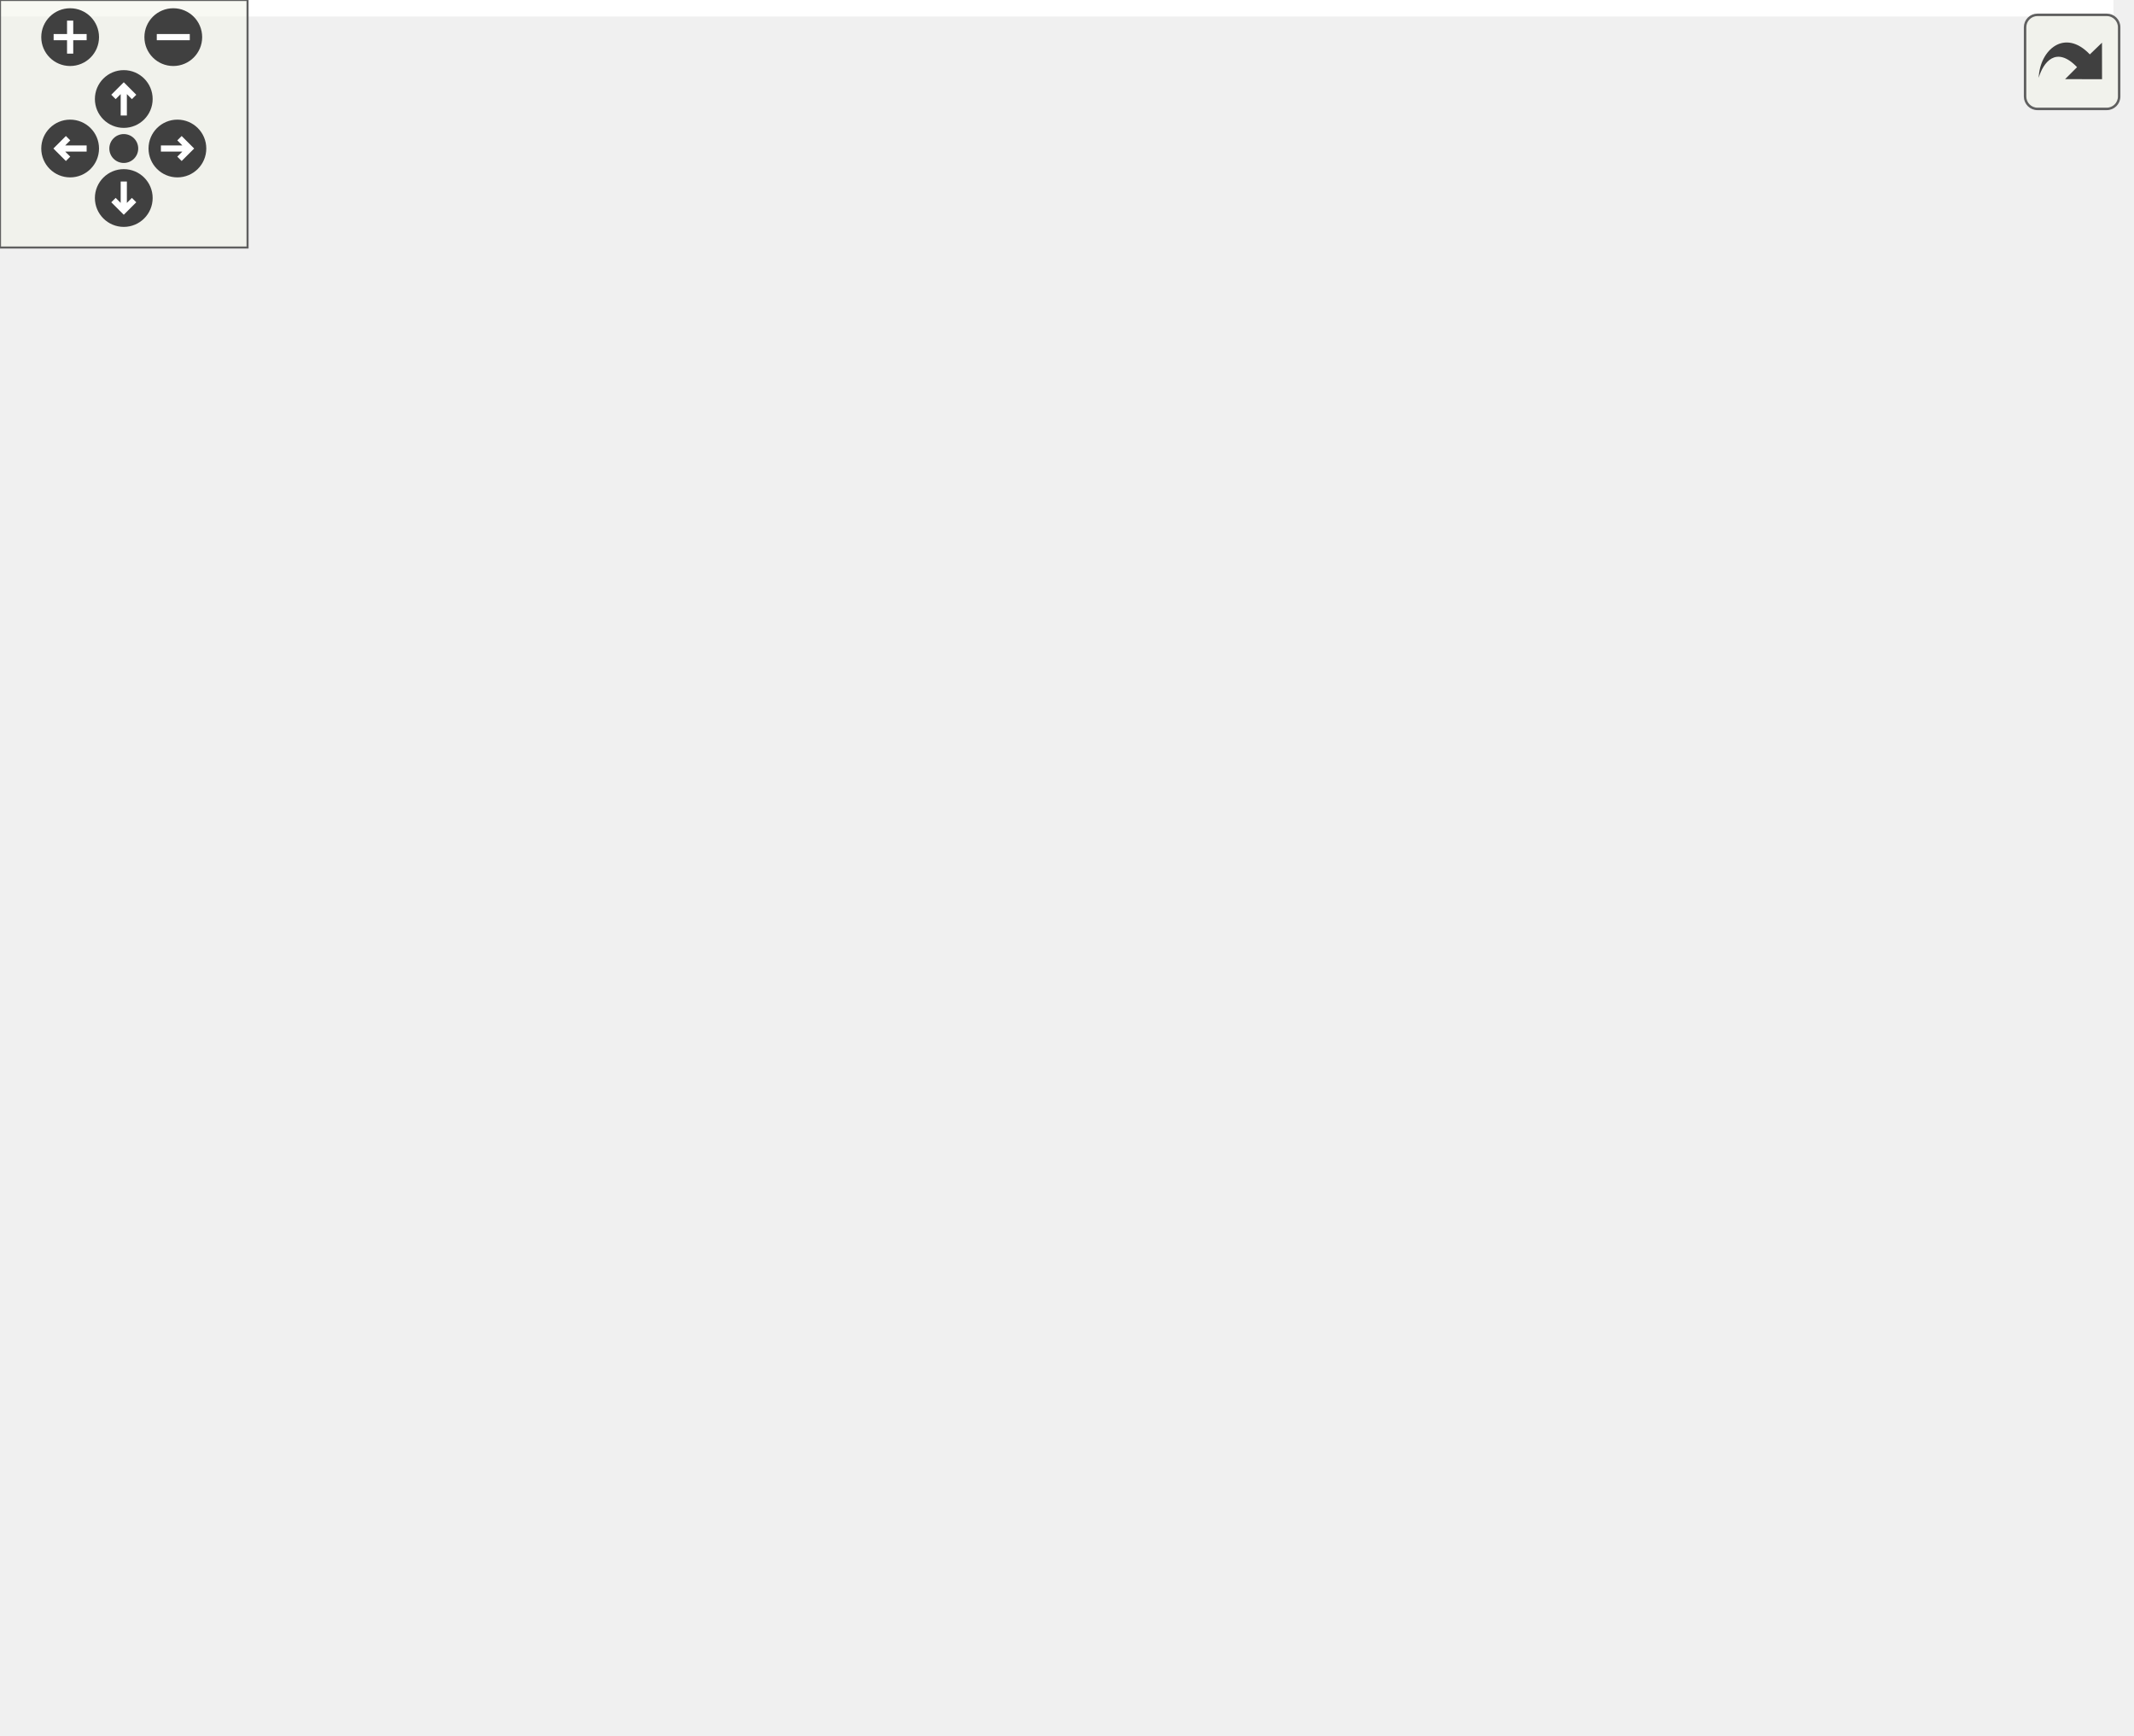
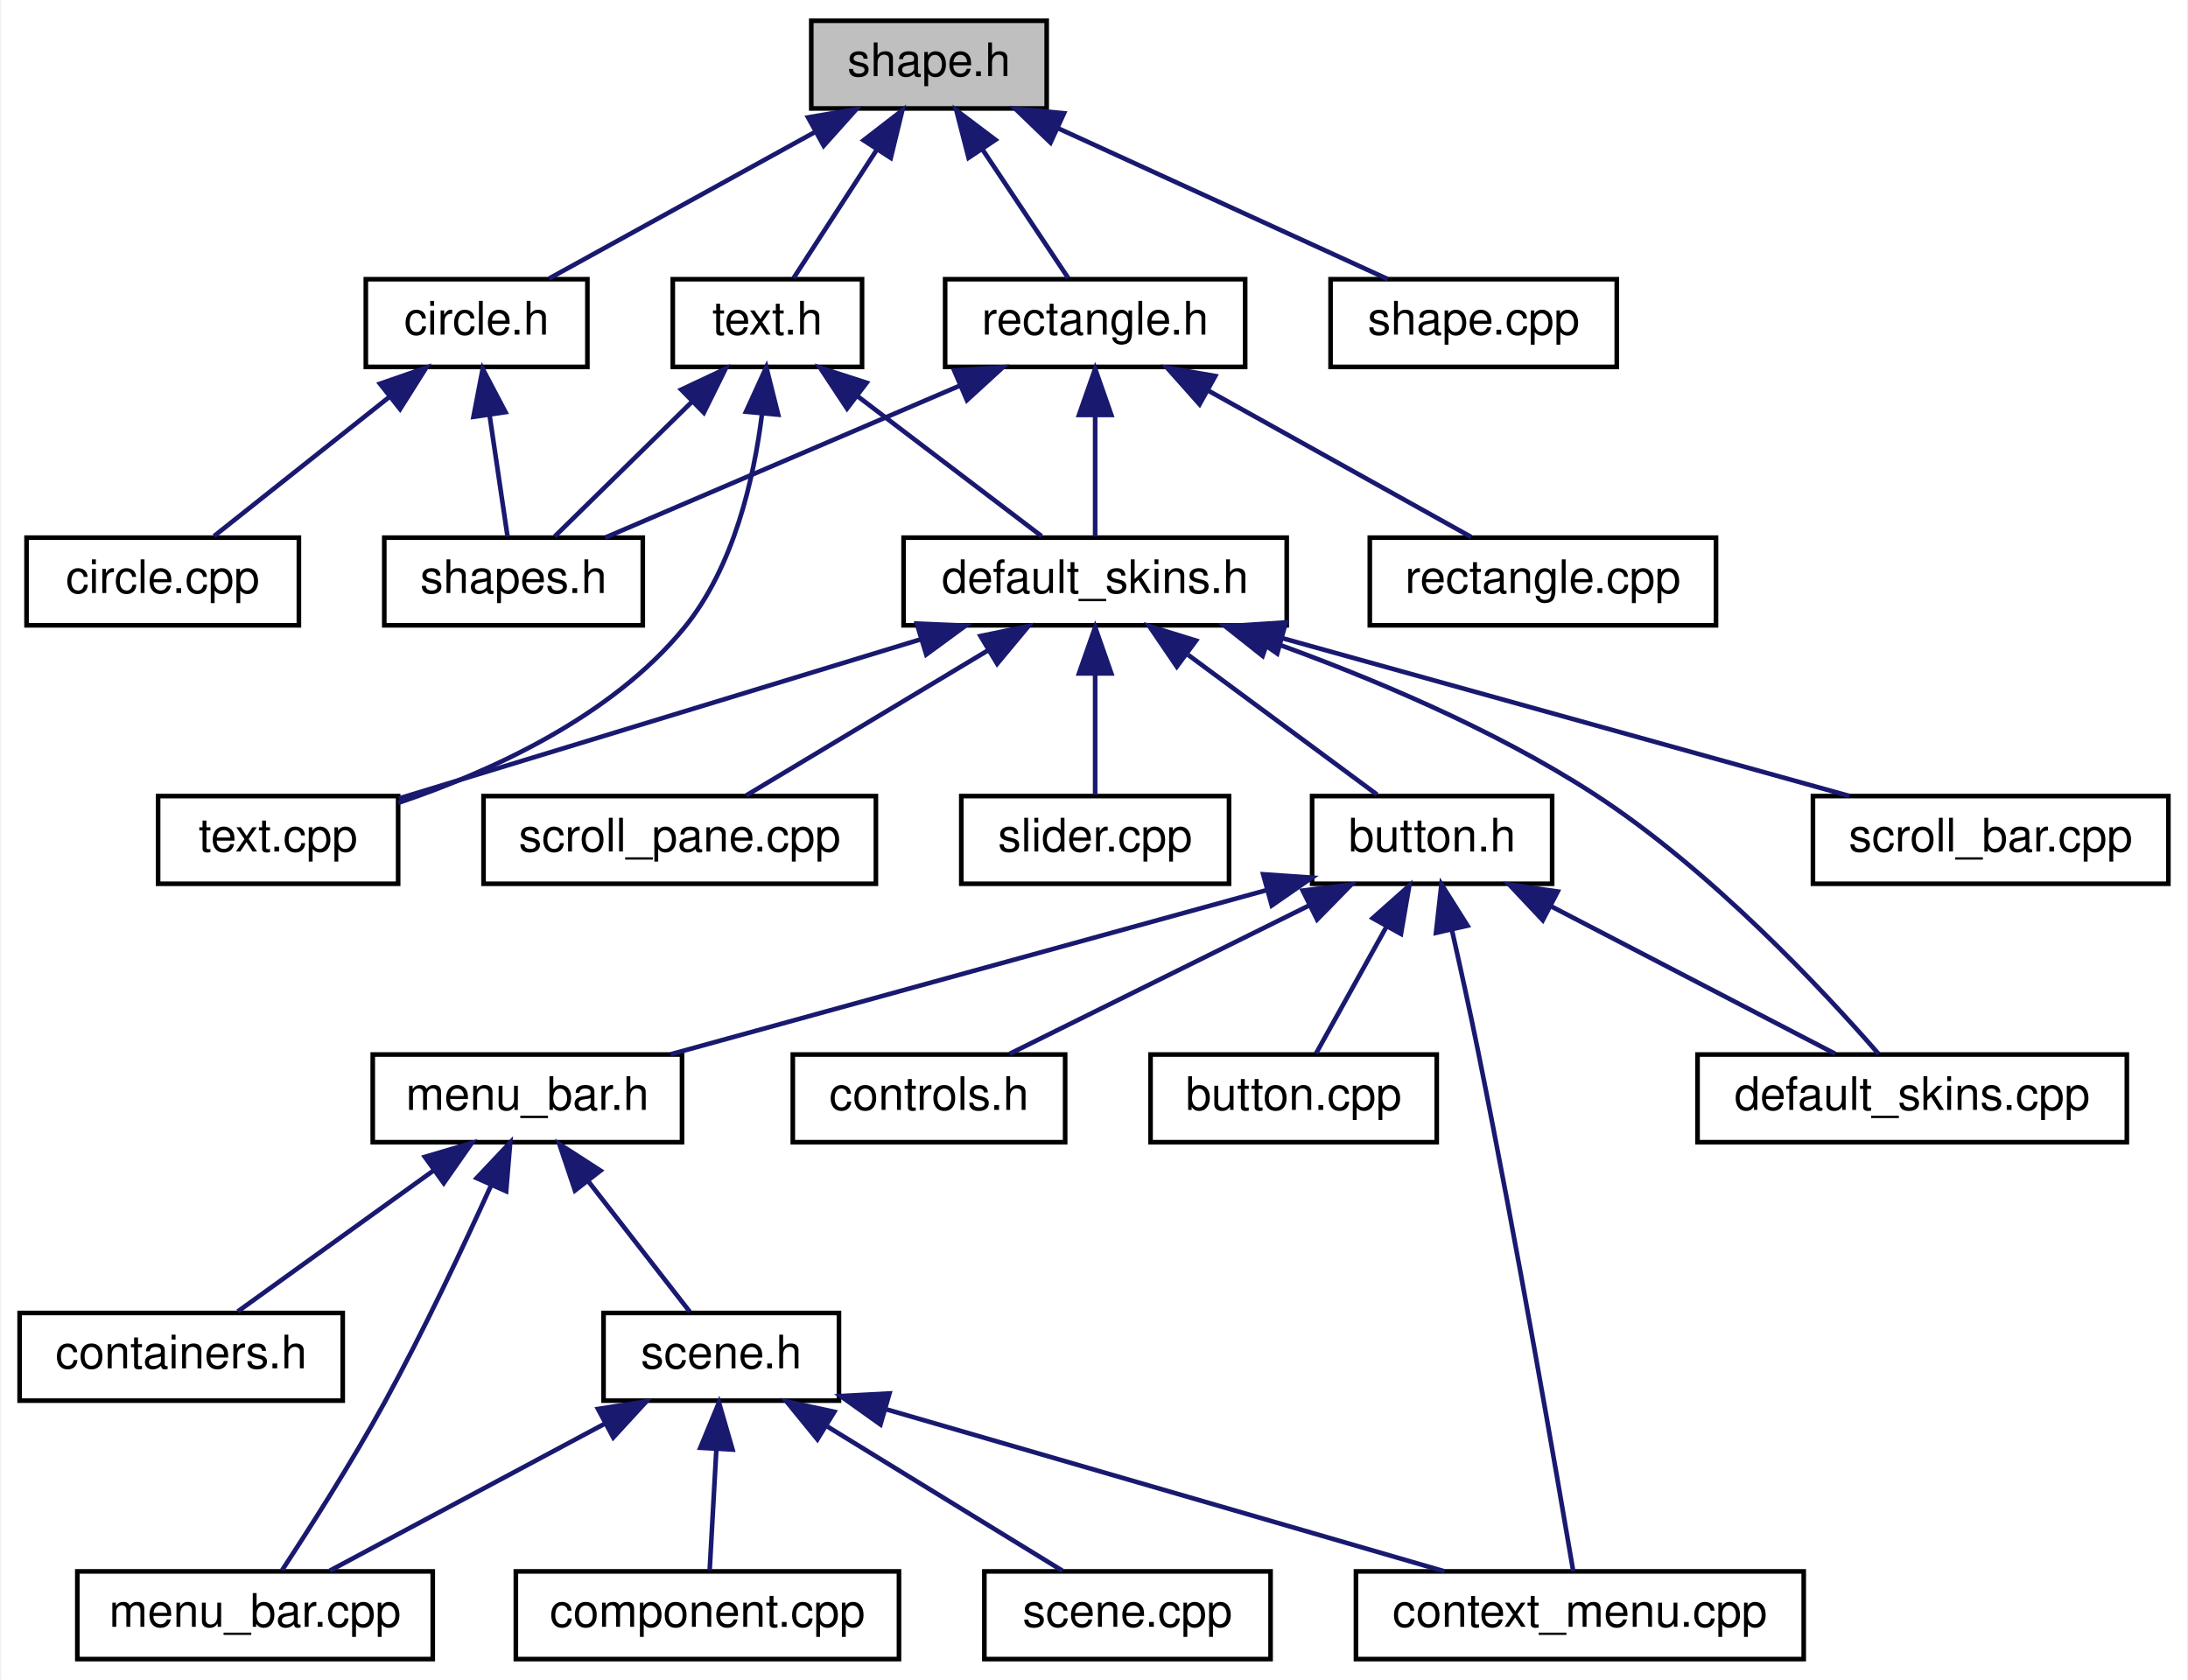
- <svg xmlns="http://www.w3.org/2000/svg" xmlns:xlink="http://www.w3.org/1999/xlink" id="main" version="1.1" xml:space="preserve">
-   <style type="text/css">
- .edge:hover path { stroke: red; }
- .edge:hover polygon { stroke: red; fill: red; }
- </style>
-   <defs>
-     <circle id="rim" cx="0" cy="0" r="7" />
-     <circle id="rim2" cx="0" cy="0" r="3.5" />
-     <g id="zoomPlus">
-       <use xlink:href="#rim" fill="#404040">
-         <set attributeName="fill" to="#808080" begin="zoomplus.mouseover" end="zoomplus.mouseout" />
-       </use>
-       <path d="M-4,0h8M0,-4v8" fill="none" stroke="white" stroke-width="1.5" pointer-events="none" />
-     </g>
-     <g id="zoomMin">
-       <use xlink:href="#rim" fill="#404040">
-         <set attributeName="fill" to="#808080" begin="zoomminus.mouseover" end="zoomminus.mouseout" />
-       </use>
-       <path d="M-4,0h8" fill="none" stroke="white" stroke-width="1.5" pointer-events="none" />
-     </g>
-     <g id="dirArrow">
-       <path fill="none" stroke="white" stroke-width="1.5" d="M0,-3.0v7 M-2.5,-0.5L0,-3.0L2.5,-0.5" />
-     </g>
-     <g id="resetDef">
-       <use xlink:href="#rim2" fill="#404040">
-         <set attributeName="fill" to="#808080" begin="reset.mouseover" end="reset.mouseout" />
-       </use>
-     </g>
-   </defs>
-   <svg id="graph" class="graph">
-     <g id="viewport">
-       <polygon fill="white" stroke="transparent" points="-4,4 -4,-360 512.23,-360 512.23,4 -4,4" />
-       <g id="node1" class="node">
-         <g id="a_node1">
-           <a xlink:title=" ">
-             <polygon fill="#bfbfbf" stroke="black" points="160.23,-336.5 160.23,-355.5 211.23,-355.5 211.23,-336.5 160.23,-336.5" />
-             <text text-anchor="middle" x="185.73" y="-343.5" font-family="Helvetica,sans-Serif" font-size="10.00">shape.h</text>
-           </a>
-         </g>
-       </g>
-       <g id="node2" class="node">
-         <g id="a_node2">
-           <a xlink:href="circle_8h.html" target="_top" xlink:title=" ">
-             <polygon fill="white" stroke="black" points="40.73,-280.5 40.73,-299.5 88.73,-299.5 88.73,-280.5 40.73,-280.5" />
-             <text text-anchor="middle" x="64.73" y="-287.5" font-family="Helvetica,sans-Serif" font-size="10.00">circle.h</text>
-           </a>
-         </g>
-       </g>
-       <g id="edge1" class="edge">
-         <path fill="none" stroke="midnightblue" d="M157.43,-332.37C134.77,-322.26 103.61,-308.35 83.82,-299.52" />
-         <polygon fill="midnightblue" stroke="midnightblue" points="156,-335.56 166.56,-336.44 158.86,-329.17 156,-335.56" />
-       </g>
-       <g id="node4" class="node">
-         <g id="a_node4">
-           <a xlink:href="rectangle_8h.html" target="_top" xlink:title=" ">
-             <polygon fill="white" stroke="black" points="112.23,-280.5 112.23,-299.5 177.23,-299.5 177.23,-280.5 112.23,-280.5" />
-             <text text-anchor="middle" x="144.73" y="-287.5" font-family="Helvetica,sans-Serif" font-size="10.00">rectangle.h</text>
-           </a>
-         </g>
-       </g>
-       <g id="edge3" class="edge">
-         <path fill="none" stroke="midnightblue" d="M172.72,-327.86C165.62,-318.5 157.13,-307.33 151.38,-299.75" />
-         <polygon fill="midnightblue" stroke="midnightblue" points="170.13,-330.24 178.96,-336.08 175.7,-326 170.13,-330.24" />
-       </g>
-       <g id="node20" class="node">
-         <g id="a_node20">
-           <a xlink:href="shape_8cpp.html" target="_top" xlink:title=" ">
-             <polygon fill="white" stroke="black" points="195.73,-280.5 195.73,-299.5 257.73,-299.5 257.73,-280.5 195.73,-280.5" />
-             <text text-anchor="middle" x="226.73" y="-287.5" font-family="Helvetica,sans-Serif" font-size="10.00">shape.cpp</text>
-           </a>
-         </g>
-       </g>
-       <g id="edge22" class="edge">
-         <path fill="none" stroke="midnightblue" d="M198.75,-327.86C205.85,-318.5 214.34,-307.33 220.09,-299.75" />
-         <polygon fill="midnightblue" stroke="midnightblue" points="195.76,-326 192.5,-336.08 201.34,-330.24 195.76,-326" />
-       </g>
-       <g id="node21" class="node">
-         <g id="a_node21">
-           <a xlink:href="text_8h.html" target="_top" xlink:title=" ">
-             <polygon fill="white" stroke="black" points="276.23,-280.5 276.23,-299.5 317.23,-299.5 317.23,-280.5 276.23,-280.5" />
-             <text text-anchor="middle" x="296.73" y="-287.5" font-family="Helvetica,sans-Serif" font-size="10.00">text.h</text>
-           </a>
-         </g>
-       </g>
-       <g id="edge23" class="edge">
-         <path fill="none" stroke="midnightblue" d="M212.74,-331.86C233.32,-321.85 261.08,-308.35 278.94,-299.65" />
-         <polygon fill="midnightblue" stroke="midnightblue" points="211.03,-328.8 203.57,-336.32 214.09,-335.1 211.03,-328.8" />
-       </g>
-       <g id="node3" class="node">
-         <g id="a_node3">
-           <a xlink:href="circle_8cpp.html" target="_top" xlink:title=" ">
-             <polygon fill="white" stroke="black" points="30.23,-224.5 30.23,-243.5 89.23,-243.5 89.23,-224.5 30.23,-224.5" />
-             <text text-anchor="middle" x="59.73" y="-231.5" font-family="Helvetica,sans-Serif" font-size="10.00">circle.cpp</text>
-           </a>
-         </g>
-       </g>
-       <g id="edge2" class="edge">
-         <path fill="none" stroke="midnightblue" d="M62.98,-270.1C62.15,-261.14 61.2,-250.86 60.54,-243.75" />
-         <polygon fill="midnightblue" stroke="midnightblue" points="59.5,-270.45 63.91,-280.08 66.47,-269.8 59.5,-270.45" />
-       </g>
-       <g id="node5" class="node">
-         <g id="a_node5">
-           <a xlink:href="default__skins_8h.html" target="_top" xlink:title=" ">
-             <polygon fill="white" stroke="black" points="200.23,-224.5 200.23,-243.5 283.23,-243.5 283.23,-224.5 200.23,-224.5" />
-             <text text-anchor="middle" x="241.73" y="-231.5" font-family="Helvetica,sans-Serif" font-size="10.00">default_skins.h</text>
-           </a>
-         </g>
-       </g>
-       <g id="edge4" class="edge">
-         <path fill="none" stroke="midnightblue" d="M169.07,-275.45C186.98,-265.48 210.79,-252.23 226.19,-243.65" />
-         <polygon fill="midnightblue" stroke="midnightblue" points="167.35,-272.4 160.32,-280.32 170.76,-278.52 167.35,-272.4" />
-       </g>
-       <g id="node19" class="node">
-         <g id="a_node19">
-           <a xlink:href="rectangle_8cpp.html" target="_top" xlink:title=" ">
-             <polygon fill="white" stroke="black" points="107.23,-224.5 107.23,-243.5 182.23,-243.5 182.23,-224.5 107.23,-224.5" />
-             <text text-anchor="middle" x="144.73" y="-231.5" font-family="Helvetica,sans-Serif" font-size="10.00">rectangle.cpp</text>
-           </a>
-         </g>
-       </g>
-       <g id="edge21" class="edge">
-         <path fill="none" stroke="midnightblue" d="M144.73,-269.8C144.73,-260.91 144.73,-250.78 144.73,-243.75" />
-         <polygon fill="midnightblue" stroke="midnightblue" points="141.23,-270.08 144.73,-280.08 148.23,-270.08 141.23,-270.08" />
-       </g>
-       <g id="node6" class="node">
-         <g id="a_node6">
-           <a xlink:href="button_8h.html" target="_top" xlink:title=" ">
-             <polygon fill="white" stroke="black" points="288.73,-168.5 288.73,-187.5 340.73,-187.5 340.73,-168.5 288.73,-168.5" />
-             <text text-anchor="middle" x="314.73" y="-175.5" font-family="Helvetica,sans-Serif" font-size="10.00">button.h</text>
-           </a>
-         </g>
-       </g>
-       <g id="edge5" class="edge">
-         <path fill="none" stroke="midnightblue" d="M261.88,-218.1C275.01,-208.38 291.72,-196.03 302.79,-187.83" />
-         <polygon fill="midnightblue" stroke="midnightblue" points="259.42,-215.56 253.46,-224.32 263.58,-221.19 259.42,-215.56" />
-       </g>
-       <g id="node9" class="node">
-         <g id="a_node9">
-           <a xlink:href="default__skins_8cpp.html" target="_top" xlink:title=" ">
-             <polygon fill="white" stroke="black" points="1.23,-112.5 1.23,-131.5 94.23,-131.5 94.23,-112.5 1.23,-112.5" />
-             <text text-anchor="middle" x="47.73" y="-119.5" font-family="Helvetica,sans-Serif" font-size="10.00">default_skins.cpp</text>
-           </a>
-         </g>
-       </g>
-       <g id="edge16" class="edge">
-         <path fill="none" stroke="midnightblue" d="M190.1,-223.61C120.83,-210.96 6.22,-189.8 4.73,-188 -10.88,-169.14 17.08,-144.45 34.8,-131.61" />
-         <polygon fill="midnightblue" stroke="midnightblue" points="189.51,-227.06 199.97,-225.42 190.77,-220.18 189.51,-227.06" />
-       </g>
-       <g id="node15" class="node">
-         <g id="a_node15">
-           <a xlink:href="scroll__bar_8cpp.html" target="_top" xlink:title=" ">
-             <polygon fill="white" stroke="black" points="14.23,-168.5 14.23,-187.5 91.23,-187.5 91.23,-168.5 14.23,-168.5" />
-             <text text-anchor="middle" x="52.73" y="-175.5" font-family="Helvetica,sans-Serif" font-size="10.00">scroll_bar.cpp</text>
-           </a>
-         </g>
-       </g>
-       <g id="edge17" class="edge">
-         <path fill="none" stroke="midnightblue" d="M201.72,-221.57C166.07,-211.38 114.7,-196.7 82.54,-187.52" />
-         <polygon fill="midnightblue" stroke="midnightblue" points="201.21,-225.06 211.79,-224.44 203.13,-218.33 201.21,-225.06" />
-       </g>
-       <g id="node16" class="node">
-         <g id="a_node16">
-           <a xlink:href="scroll__pane_8cpp.html" target="_top" xlink:title=" ">
-             <polygon fill="white" stroke="black" points="109.23,-168.5 109.23,-187.5 194.23,-187.5 194.23,-168.5 109.23,-168.5" />
-             <text text-anchor="middle" x="151.73" y="-175.5" font-family="Helvetica,sans-Serif" font-size="10.00">scroll_pane.cpp</text>
-           </a>
-         </g>
-       </g>
-       <g id="edge18" class="edge">
-         <path fill="none" stroke="midnightblue" d="M218.7,-219.18C202.14,-209.24 180.32,-196.15 166.16,-187.65" />
-         <polygon fill="midnightblue" stroke="midnightblue" points="216.9,-222.18 227.27,-224.32 220.5,-216.18 216.9,-222.18" />
-       </g>
-       <g id="node17" class="node">
-         <g id="a_node17">
-           <a xlink:href="slider_8cpp.html" target="_top" xlink:title=" ">
-             <polygon fill="white" stroke="black" points="212.73,-168.5 212.73,-187.5 270.73,-187.5 270.73,-168.5 212.73,-168.5" />
-             <text text-anchor="middle" x="241.73" y="-175.5" font-family="Helvetica,sans-Serif" font-size="10.00">slider.cpp</text>
-           </a>
-         </g>
-       </g>
-       <g id="edge19" class="edge">
-         <path fill="none" stroke="midnightblue" d="M241.73,-213.8C241.73,-204.91 241.73,-194.78 241.73,-187.75" />
-         <polygon fill="midnightblue" stroke="midnightblue" points="238.23,-214.08 241.73,-224.08 245.23,-214.08 238.23,-214.08" />
-       </g>
-       <g id="node18" class="node">
-         <g id="a_node18">
-           <a xlink:href="text_8cpp.html" target="_top" xlink:title=" ">
-             <polygon fill="white" stroke="black" points="358.73,-168.5 358.73,-187.5 410.73,-187.5 410.73,-168.5 358.73,-168.5" />
-             <text text-anchor="middle" x="384.73" y="-175.5" font-family="Helvetica,sans-Serif" font-size="10.00">text.cpp</text>
-           </a>
-         </g>
-       </g>
-       <g id="edge20" class="edge">
-         <path fill="none" stroke="midnightblue" d="M273.76,-220.91C300.65,-210.75 338.38,-196.51 362.18,-187.52" />
-         <polygon fill="midnightblue" stroke="midnightblue" points="272.51,-217.64 264.39,-224.44 274.98,-224.19 272.51,-217.64" />
-       </g>
-       <g id="node7" class="node">
-         <g id="a_node7">
-           <a xlink:href="button_8cpp.html" target="_top" xlink:title=" ">
-             <polygon fill="white" stroke="black" points="366.73,-112.5 366.73,-131.5 428.73,-131.5 428.73,-112.5 366.73,-112.5" />
-             <text text-anchor="middle" x="397.73" y="-119.5" font-family="Helvetica,sans-Serif" font-size="10.00">button.cpp</text>
-           </a>
-         </g>
-       </g>
-       <g id="edge6" class="edge">
-         <path fill="none" stroke="midnightblue" d="M336.83,-162.62C352,-152.76 371.62,-139.99 384.43,-131.65" />
-         <polygon fill="midnightblue" stroke="midnightblue" points="334.54,-159.94 328.07,-168.32 338.36,-165.8 334.54,-159.94" />
-       </g>
-       <g id="node8" class="node">
-         <g id="a_node8">
-           <a xlink:href="context__menu_8cpp.html" target="_top" xlink:title=" ">
-             <polygon fill="white" stroke="black" points="134.23,-0.5 134.23,-19.5 231.23,-19.5 231.23,-0.5 134.23,-0.5" />
-             <text text-anchor="middle" x="182.73" y="-7.5" font-family="Helvetica,sans-Serif" font-size="10.00">context_menu.cpp</text>
-           </a>
-         </g>
-       </g>
-       <g id="edge7" class="edge">
-         <path fill="none" stroke="midnightblue" d="M298.97,-160.99C290.89,-152.57 281.03,-141.95 272.73,-132 239.03,-91.59 202.77,-40.04 188.74,-19.76" />
-         <polygon fill="midnightblue" stroke="midnightblue" points="296.59,-163.56 306.07,-168.3 301.61,-158.69 296.59,-163.56" />
-       </g>
-       <g id="edge8" class="edge">
-         <path fill="none" stroke="midnightblue" d="M278.62,-167.85C209.27,-152.37 139.44,-139.31 94.57,-131.23" />
-         <polygon fill="midnightblue" stroke="midnightblue" points="277.88,-171.27 288.4,-170.05 279.41,-164.44 277.88,-171.27" />
-       </g>
-       <g id="node10" class="node">
-         <g id="a_node10">
-           <a xlink:href="menu__bar_8h.html" target="_top" xlink:title=" ">
-             <polygon fill="white" stroke="black" points="281.23,-112.5 281.23,-131.5 348.23,-131.5 348.23,-112.5 281.23,-112.5" />
-             <text text-anchor="middle" x="314.73" y="-119.5" font-family="Helvetica,sans-Serif" font-size="10.00">menu_bar.h</text>
-           </a>
-         </g>
-       </g>
-       <g id="edge9" class="edge">
-         <path fill="none" stroke="midnightblue" d="M314.73,-157.8C314.73,-148.91 314.73,-138.78 314.73,-131.75" />
-         <polygon fill="midnightblue" stroke="midnightblue" points="311.23,-158.08 314.73,-168.08 318.23,-158.08 311.23,-158.08" />
-       </g>
-       <g id="node11" class="node">
-         <g id="a_node11">
-           <a xlink:href="menu__bar_8cpp.html" target="_top" xlink:title=" ">
-             <polygon fill="white" stroke="black" points="431.23,-0.5 431.23,-19.5 508.23,-19.5 508.23,-0.5 431.23,-0.5" />
-             <text text-anchor="middle" x="469.73" y="-7.5" font-family="Helvetica,sans-Serif" font-size="10.00">menu_bar.cpp</text>
-           </a>
-         </g>
-       </g>
-       <g id="edge10" class="edge">
-         <path fill="none" stroke="midnightblue" d="M335.28,-106.42C368.07,-83.15 431.2,-38.35 457.63,-19.59" />
-         <polygon fill="midnightblue" stroke="midnightblue" points="333.03,-103.73 326.9,-112.37 337.08,-109.44 333.03,-103.73" />
-       </g>
-       <g id="node12" class="node">
-         <g id="a_node12">
-           <a xlink:href="scene_8h.html" target="_top" xlink:title=" ">
-             <polygon fill="white" stroke="black" points="289.23,-56.5 289.23,-75.5 340.23,-75.5 340.23,-56.5 289.23,-56.5" />
-             <text text-anchor="middle" x="314.73" y="-63.5" font-family="Helvetica,sans-Serif" font-size="10.00">scene.h</text>
-           </a>
-         </g>
-       </g>
-       <g id="edge11" class="edge">
-         <path fill="none" stroke="midnightblue" d="M314.73,-101.8C314.73,-92.91 314.73,-82.78 314.73,-75.75" />
-         <polygon fill="midnightblue" stroke="midnightblue" points="311.23,-102.08 314.73,-112.08 318.23,-102.08 311.23,-102.08" />
-       </g>
-       <g id="edge13" class="edge">
-         <path fill="none" stroke="midnightblue" d="M284.52,-52.64C259.74,-42.5 225.33,-28.43 203.55,-19.52" />
-         <polygon fill="midnightblue" stroke="midnightblue" points="283.24,-55.9 293.82,-56.44 285.89,-49.42 283.24,-55.9" />
-       </g>
-       <g id="edge14" class="edge">
-         <path fill="none" stroke="midnightblue" d="M349.07,-53.04C378.23,-42.88 419.37,-28.55 445.29,-19.52" />
-         <polygon fill="midnightblue" stroke="midnightblue" points="347.59,-49.85 339.29,-56.44 349.89,-56.46 347.59,-49.85" />
-       </g>
-       <g id="node13" class="node">
-         <g id="a_node13">
-           <a xlink:href="component_8cpp.html" target="_top" xlink:title=" ">
-             <polygon fill="white" stroke="black" points="330.23,-0.5 330.23,-19.5 413.23,-19.5 413.23,-0.5 330.23,-0.5" />
-             <text text-anchor="middle" x="371.73" y="-7.5" font-family="Helvetica,sans-Serif" font-size="10.00">component.cpp</text>
-           </a>
-         </g>
-       </g>
-       <g id="edge12" class="edge">
-         <path fill="none" stroke="midnightblue" d="M331.36,-49.25C341.47,-39.67 354.01,-27.79 362.41,-19.83" />
-         <polygon fill="midnightblue" stroke="midnightblue" points="328.74,-46.91 323.89,-56.32 333.56,-51.99 328.74,-46.91" />
-       </g>
-       <g id="node14" class="node">
-         <g id="a_node14">
-           <a xlink:href="scene_8cpp.html" target="_top" xlink:title=" ">
-             <polygon fill="white" stroke="black" points="249.73,-0.5 249.73,-19.5 311.73,-19.5 311.73,-0.5 249.73,-0.5" />
-             <text text-anchor="middle" x="280.73" y="-7.5" font-family="Helvetica,sans-Serif" font-size="10.00">scene.cpp</text>
-           </a>
-         </g>
-       </g>
-       <g id="edge15" class="edge">
-         <path fill="none" stroke="midnightblue" d="M303.76,-47.57C297.91,-38.27 290.96,-27.25 286.24,-19.75" />
-         <polygon fill="midnightblue" stroke="midnightblue" points="300.83,-49.49 309.12,-56.08 306.75,-45.76 300.83,-49.49" />
-       </g>
-       <g id="edge24" class="edge">
-         <path fill="none" stroke="midnightblue" d="M280.44,-273C270.69,-263.43 258.68,-251.64 250.65,-243.75" />
-         <polygon fill="midnightblue" stroke="midnightblue" points="278.06,-275.57 287.65,-280.08 282.97,-270.58 278.06,-275.57" />
-       </g>
-       <g id="edge25" class="edge">
-         <path fill="none" stroke="midnightblue" d="M310.12,-272.27C329.14,-248.49 363.3,-205.79 377.86,-187.59" />
-         <polygon fill="midnightblue" stroke="midnightblue" points="307.15,-270.37 303.64,-280.37 312.62,-274.75 307.15,-270.37" />
-       </g>
-     </g>
-   </svg>
-   <g id="navigator" transform="translate(0 0)" fill="#404254">
-     <rect fill="#f2f5e9" fill-opacity="0.5" stroke="#606060" stroke-width=".5" x="0" y="0" width="60" height="60" />
-     <use id="zoomplus" xlink:href="#zoomPlus" x="17" y="9" />
-     <use id="zoomminus" xlink:href="#zoomMin" x="42" y="9" />
-     <use id="reset" xlink:href="#resetDef" x="30" y="36" />
-     <g id="arrowUp" xlink:href="#dirArrow" transform="translate(30 24)">
-       <use xlink:href="#rim" fill="#404040">
-         <set attributeName="fill" to="#808080" begin="arrowUp.mouseover" end="arrowUp.mouseout" />
-       </use>
-       <path fill="none" stroke="white" stroke-width="1.5" d="M0,-3.0v7 M-2.5,-0.5L0,-3.0L2.5,-0.5" />
-     </g>
-     <g id="arrowRight" xlink:href="#dirArrow" transform="rotate(90) translate(36 -43)">
-       <use xlink:href="#rim" fill="#404040">
-         <set attributeName="fill" to="#808080" begin="arrowRight.mouseover" end="arrowRight.mouseout" />
-       </use>
-       <path fill="none" stroke="white" stroke-width="1.5" d="M0,-3.0v7 M-2.5,-0.5L0,-3.0L2.5,-0.5" />
-     </g>
-     <g id="arrowDown" xlink:href="#dirArrow" transform="rotate(180) translate(-30 -48)">
-       <use xlink:href="#rim" fill="#404040">
-         <set attributeName="fill" to="#808080" begin="arrowDown.mouseover" end="arrowDown.mouseout" />
-       </use>
-       <path fill="none" stroke="white" stroke-width="1.5" d="M0,-3.0v7 M-2.5,-0.5L0,-3.0L2.5,-0.5" />
-     </g>
-     <g id="arrowLeft" xlink:href="#dirArrow" transform="rotate(270) translate(-36 17)">
-       <use xlink:href="#rim" fill="#404040">
-         <set attributeName="fill" to="#808080" begin="arrowLeft.mouseover" end="arrowLeft.mouseout" />
-       </use>
-       <path fill="none" stroke="white" stroke-width="1.5" d="M0,-3.0v7 M-2.5,-0.5L0,-3.0L2.5,-0.5" />
+ <svg xmlns="http://www.w3.org/2000/svg" xmlns:xlink="http://www.w3.org/1999/xlink" width="474pt" height="364pt" viewBox="0.00 0.00 473.50 364.00">
+   <g id="graph0" class="graph" transform="scale(1 1) rotate(0) translate(4 360)">
+     <polygon fill="white" stroke="transparent" points="-4,4 -4,-360 469.5,-360 469.5,4 -4,4" />
+     <g id="node1" class="node">
+       <g id="a_node1">
+         <a xlink:title=" ">
+           <polygon fill="#bfbfbf" stroke="black" points="171.5,-336.5 171.5,-355.5 222.5,-355.5 222.5,-336.5 171.5,-336.5" />
+           <text text-anchor="middle" x="197" y="-343.5" font-family="Helvetica,sans-Serif" font-size="10.00">shape.h</text>
+         </a>
+       </g>
+     </g>
+     <g id="node2" class="node">
+       <g id="a_node2">
+         <a xlink:href="circle_8h.html" target="_top" xlink:title=" ">
+           <polygon fill="white" stroke="black" points="75,-280.5 75,-299.5 123,-299.5 123,-280.5 75,-280.5" />
+           <text text-anchor="middle" x="99" y="-287.5" font-family="Helvetica,sans-Serif" font-size="10.00">circle.h</text>
+         </a>
+       </g>
+     </g>
+     <g id="edge1" class="edge">
+       <path fill="none" stroke="midnightblue" d="M172.41,-331.45C154.32,-321.48 130.27,-308.23 114.71,-299.65" />
+       <polygon fill="midnightblue" stroke="midnightblue" points="170.81,-334.56 181.25,-336.32 174.19,-328.43 170.81,-334.56" />
+     </g>
+     <g id="node5" class="node">
+       <g id="a_node5">
+         <a xlink:href="rectangle_8h.html" target="_top" xlink:title=" ">
+           <polygon fill="white" stroke="black" points="200.5,-280.5 200.5,-299.5 265.5,-299.5 265.5,-280.5 200.5,-280.5" />
+           <text text-anchor="middle" x="233" y="-287.5" font-family="Helvetica,sans-Serif" font-size="10.00">rectangle.h</text>
+         </a>
+       </g>
+     </g>
+     <g id="edge4" class="edge">
+       <path fill="none" stroke="midnightblue" d="M208.62,-327.57C214.82,-318.27 222.17,-307.25 227.17,-299.75" />
+       <polygon fill="midnightblue" stroke="midnightblue" points="205.58,-325.82 202.94,-336.08 211.4,-329.7 205.58,-325.82" />
+     </g>
+     <g id="node23" class="node">
+       <g id="a_node23">
+         <a xlink:href="shape_8cpp.html" target="_top" xlink:title=" ">
+           <polygon fill="white" stroke="black" points="284,-280.5 284,-299.5 346,-299.5 346,-280.5 284,-280.5" />
+           <text text-anchor="middle" x="315" y="-287.5" font-family="Helvetica,sans-Serif" font-size="10.00">shape.cpp</text>
+         </a>
+       </g>
+     </g>
+     <g id="edge26" class="edge">
+       <path fill="none" stroke="midnightblue" d="M224.9,-332.23C246.97,-322.13 277.18,-308.31 296.39,-299.52" />
+       <polygon fill="midnightblue" stroke="midnightblue" points="223.33,-329.1 215.7,-336.44 226.25,-335.46 223.33,-329.1" />
+     </g>
+     <g id="node24" class="node">
+       <g id="a_node24">
+         <a xlink:href="text_8h.html" target="_top" xlink:title=" ">
+           <polygon fill="white" stroke="black" points="141.5,-280.5 141.5,-299.5 182.5,-299.5 182.5,-280.5 141.5,-280.5" />
+           <text text-anchor="middle" x="162" y="-287.5" font-family="Helvetica,sans-Serif" font-size="10.00">text.h</text>
+         </a>
+       </g>
+     </g>
+     <g id="edge27" class="edge">
+       <path fill="none" stroke="midnightblue" d="M185.7,-327.57C179.68,-318.27 172.53,-307.25 167.67,-299.75" />
+       <polygon fill="midnightblue" stroke="midnightblue" points="182.84,-329.6 191.22,-336.08 188.72,-325.79 182.84,-329.6" />
+     </g>
+     <g id="node3" class="node">
+       <g id="a_node3">
+         <a xlink:href="circle_8cpp.html" target="_top" xlink:title=" ">
+           <polygon fill="white" stroke="black" points="1.5,-224.5 1.5,-243.5 60.5,-243.5 60.5,-224.5 1.5,-224.5" />
+           <text text-anchor="middle" x="31" y="-231.5" font-family="Helvetica,sans-Serif" font-size="10.00">circle.cpp</text>
+         </a>
+       </g>
+     </g>
+     <g id="edge2" class="edge">
+       <path fill="none" stroke="midnightblue" d="M80.24,-274.1C68,-264.38 52.44,-252.03 42.12,-243.83" />
+       <polygon fill="midnightblue" stroke="midnightblue" points="78.07,-276.85 88.07,-280.32 82.42,-271.36 78.07,-276.85" />
+     </g>
+     <g id="node4" class="node">
+       <g id="a_node4">
+         <a xlink:href="shapes_8h.html" target="_top" xlink:title=" ">
+           <polygon fill="white" stroke="black" points="79,-224.5 79,-243.5 135,-243.5 135,-224.5 79,-224.5" />
+           <text text-anchor="middle" x="107" y="-231.5" font-family="Helvetica,sans-Serif" font-size="10.00">shapes.h</text>
+         </a>
+       </g>
+     </g>
+     <g id="edge3" class="edge">
+       <path fill="none" stroke="midnightblue" d="M101.8,-270.1C103.13,-261.14 104.65,-250.86 105.7,-243.75" />
+       <polygon fill="midnightblue" stroke="midnightblue" points="98.32,-269.68 100.32,-280.08 105.25,-270.7 98.32,-269.68" />
+     </g>
+     <g id="edge25" class="edge">
+       <path fill="none" stroke="midnightblue" d="M203.84,-276.5C180.22,-266.38 147.57,-252.39 126.87,-243.52" />
+       <polygon fill="midnightblue" stroke="midnightblue" points="202.46,-279.72 213.03,-280.44 205.22,-273.29 202.46,-279.72" />
+     </g>
+     <g id="node6" class="node">
+       <g id="a_node6">
+         <a xlink:href="default__skins_8h.html" target="_top" xlink:title=" ">
+           <polygon fill="white" stroke="black" points="191.5,-224.5 191.5,-243.5 274.5,-243.5 274.5,-224.5 191.5,-224.5" />
+           <text text-anchor="middle" x="233" y="-231.5" font-family="Helvetica,sans-Serif" font-size="10.00">default_skins.h</text>
+         </a>
+       </g>
+     </g>
+     <g id="edge5" class="edge">
+       <path fill="none" stroke="midnightblue" d="M233,-269.8C233,-260.91 233,-250.78 233,-243.75" />
+       <polygon fill="midnightblue" stroke="midnightblue" points="229.5,-270.08 233,-280.08 236.5,-270.08 229.5,-270.08" />
+     </g>
+     <g id="node22" class="node">
+       <g id="a_node22">
+         <a xlink:href="rectangle_8cpp.html" target="_top" xlink:title=" ">
+           <polygon fill="white" stroke="black" points="292.5,-224.5 292.5,-243.5 367.5,-243.5 367.5,-224.5 292.5,-224.5" />
+           <text text-anchor="middle" x="330" y="-231.5" font-family="Helvetica,sans-Serif" font-size="10.00">rectangle.cpp</text>
+         </a>
+       </g>
+     </g>
+     <g id="edge24" class="edge">
+       <path fill="none" stroke="midnightblue" d="M257.34,-275.45C275.24,-265.48 299.05,-252.23 314.45,-243.65" />
+       <polygon fill="midnightblue" stroke="midnightblue" points="255.62,-272.4 248.58,-280.32 259.02,-278.52 255.62,-272.4" />
+     </g>
+     <g id="node7" class="node">
+       <g id="a_node7">
+         <a xlink:href="button_8h.html" target="_top" xlink:title=" ">
+           <polygon fill="white" stroke="black" points="280,-168.5 280,-187.5 332,-187.5 332,-168.5 280,-168.5" />
+           <text text-anchor="middle" x="306" y="-175.5" font-family="Helvetica,sans-Serif" font-size="10.00">button.h</text>
+         </a>
+       </g>
+     </g>
+     <g id="edge6" class="edge">
+       <path fill="none" stroke="midnightblue" d="M253.14,-218.1C266.28,-208.38 282.98,-196.03 294.06,-187.83" />
+       <polygon fill="midnightblue" stroke="midnightblue" points="250.69,-215.56 244.73,-224.32 254.85,-221.19 250.69,-215.56" />
+     </g>
+     <g id="node11" class="node">
+       <g id="a_node11">
+         <a xlink:href="default__skins_8cpp.html" target="_top" xlink:title=" ">
+           <polygon fill="white" stroke="black" points="363.5,-112.5 363.5,-131.5 456.5,-131.5 456.5,-112.5 363.5,-112.5" />
+           <text text-anchor="middle" x="410" y="-119.5" font-family="Helvetica,sans-Serif" font-size="10.00">default_skins.cpp</text>
+         </a>
+       </g>
+     </g>
+     <g id="edge19" class="edge">
+       <path fill="none" stroke="midnightblue" d="M270.46,-221.17C292.04,-213.45 319.12,-202.18 341,-188 366.41,-171.53 390.94,-145.16 402.73,-131.62" />
+       <polygon fill="midnightblue" stroke="midnightblue" points="269.28,-217.88 260.98,-224.46 271.57,-224.49 269.28,-217.88" />
+     </g>
+     <g id="node18" class="node">
+       <g id="a_node18">
+         <a xlink:href="scroll__bar_8cpp.html" target="_top" xlink:title=" ">
+           <polygon fill="white" stroke="black" points="388.5,-168.5 388.5,-187.5 465.5,-187.5 465.5,-168.5 388.5,-168.5" />
+           <text text-anchor="middle" x="427" y="-175.5" font-family="Helvetica,sans-Serif" font-size="10.00">scroll_bar.cpp</text>
+         </a>
+       </g>
+     </g>
+     <g id="edge20" class="edge">
+       <path fill="none" stroke="midnightblue" d="M273.6,-221.7C310.22,-211.51 363.26,-196.74 396.4,-187.52" />
+       <polygon fill="midnightblue" stroke="midnightblue" points="272.44,-218.39 263.74,-224.44 274.31,-225.13 272.44,-218.39" />
+     </g>
+     <g id="node19" class="node">
+       <g id="a_node19">
+         <a xlink:href="scroll__pane_8cpp.html" target="_top" xlink:title=" ">
+           <polygon fill="white" stroke="black" points="100.5,-168.5 100.5,-187.5 185.5,-187.5 185.5,-168.5 100.5,-168.5" />
+           <text text-anchor="middle" x="143" y="-175.5" font-family="Helvetica,sans-Serif" font-size="10.00">scroll_pane.cpp</text>
+         </a>
+       </g>
+     </g>
+     <g id="edge21" class="edge">
+       <path fill="none" stroke="midnightblue" d="M209.96,-219.18C193.4,-209.24 171.58,-196.15 157.42,-187.65" />
+       <polygon fill="midnightblue" stroke="midnightblue" points="208.16,-222.18 218.54,-224.32 211.77,-216.18 208.16,-222.18" />
+     </g>
+     <g id="node20" class="node">
+       <g id="a_node20">
+         <a xlink:href="slider_8cpp.html" target="_top" xlink:title=" ">
+           <polygon fill="white" stroke="black" points="204,-168.5 204,-187.5 262,-187.5 262,-168.5 204,-168.5" />
+           <text text-anchor="middle" x="233" y="-175.5" font-family="Helvetica,sans-Serif" font-size="10.00">slider.cpp</text>
+         </a>
+       </g>
+     </g>
+     <g id="edge22" class="edge">
+       <path fill="none" stroke="midnightblue" d="M233,-213.8C233,-204.91 233,-194.78 233,-187.75" />
+       <polygon fill="midnightblue" stroke="midnightblue" points="229.5,-214.08 233,-224.08 236.5,-214.08 229.5,-214.08" />
+     </g>
+     <g id="node21" class="node">
+       <g id="a_node21">
+         <a xlink:href="text_8cpp.html" target="_top" xlink:title=" ">
+           <polygon fill="white" stroke="black" points="30,-168.5 30,-187.5 82,-187.5 82,-168.5 30,-168.5" />
+           <text text-anchor="middle" x="56" y="-175.5" font-family="Helvetica,sans-Serif" font-size="10.00">text.cpp</text>
+         </a>
+       </g>
+     </g>
+     <g id="edge23" class="edge">
+       <path fill="none" stroke="midnightblue" d="M195.35,-221.51C161.32,-211.13 112.11,-196.12 82.18,-186.99" />
+       <polygon fill="midnightblue" stroke="midnightblue" points="194.37,-224.87 204.95,-224.44 196.41,-218.18 194.37,-224.87" />
+     </g>
+     <g id="node8" class="node">
+       <g id="a_node8">
+         <a xlink:href="button_8cpp.html" target="_top" xlink:title=" ">
+           <polygon fill="white" stroke="black" points="245,-112.5 245,-131.5 307,-131.5 307,-112.5 245,-112.5" />
+           <text text-anchor="middle" x="276" y="-119.5" font-family="Helvetica,sans-Serif" font-size="10.00">button.cpp</text>
+         </a>
+       </g>
+     </g>
+     <g id="edge7" class="edge">
+       <path fill="none" stroke="midnightblue" d="M296.15,-159.27C291.03,-150.05 284.98,-139.17 280.86,-131.75" />
+       <polygon fill="midnightblue" stroke="midnightblue" points="293.13,-161.04 301.05,-168.08 299.25,-157.64 293.13,-161.04" />
+     </g>
+     <g id="node9" class="node">
+       <g id="a_node9">
+         <a xlink:href="context__menu_8cpp.html" target="_top" xlink:title=" ">
+           <polygon fill="white" stroke="black" points="289.5,-0.5 289.5,-19.5 386.5,-19.5 386.5,-0.5 289.5,-0.5" />
+           <text text-anchor="middle" x="338" y="-7.5" font-family="Helvetica,sans-Serif" font-size="10.00">context_menu.cpp</text>
+         </a>
+       </g>
+     </g>
+     <g id="edge8" class="edge">
+       <path fill="none" stroke="midnightblue" d="M310.28,-158.51C312.11,-150.39 314.24,-140.74 316,-132 324.5,-89.93 333.21,-39.33 336.57,-19.53" />
+       <polygon fill="midnightblue" stroke="midnightblue" points="306.84,-157.87 308.02,-168.39 313.66,-159.43 306.84,-157.87" />
+     </g>
+     <g id="node10" class="node">
+       <g id="a_node10">
+         <a xlink:href="controls_8h.html" target="_top" xlink:title=" ">
+           <polygon fill="white" stroke="black" points="167.5,-112.5 167.5,-131.5 226.5,-131.5 226.5,-112.5 167.5,-112.5" />
+           <text text-anchor="middle" x="197" y="-119.5" font-family="Helvetica,sans-Serif" font-size="10.00">controls.h</text>
+         </a>
+       </g>
+     </g>
+     <g id="edge9" class="edge">
+       <path fill="none" stroke="midnightblue" d="M279.48,-163.86C259.27,-153.85 232.01,-140.35 214.47,-131.65" />
+       <polygon fill="midnightblue" stroke="midnightblue" points="277.97,-167.02 288.49,-168.32 281.08,-160.75 277.97,-167.02" />
+     </g>
+     <g id="edge10" class="edge">
+       <path fill="none" stroke="midnightblue" d="M331.83,-163.59C351.06,-153.61 376.74,-140.27 393.33,-131.65" />
+       <polygon fill="midnightblue" stroke="midnightblue" points="329.97,-160.61 322.71,-168.32 333.2,-166.82 329.97,-160.61" />
+     </g>
+     <g id="node12" class="node">
+       <g id="a_node12">
+         <a xlink:href="menu__bar_8h.html" target="_top" xlink:title=" ">
+           <polygon fill="white" stroke="black" points="76.5,-112.5 76.5,-131.5 143.5,-131.5 143.5,-112.5 76.5,-112.5" />
+           <text text-anchor="middle" x="110" y="-119.5" font-family="Helvetica,sans-Serif" font-size="10.00">menu_bar.h</text>
+         </a>
+       </g>
+     </g>
+     <g id="edge11" class="edge">
+       <path fill="none" stroke="midnightblue" d="M270.11,-167.11C233.12,-156.92 176.06,-141.2 140.99,-131.54" />
+       <polygon fill="midnightblue" stroke="midnightblue" points="269.4,-170.55 279.97,-169.83 271.26,-163.8 269.4,-170.55" />
+     </g>
+     <g id="node13" class="node">
+       <g id="a_node13">
+         <a xlink:href="containers_8h.html" target="_top" xlink:title=" ">
+           <polygon fill="white" stroke="black" points="0,-56.5 0,-75.5 70,-75.5 70,-56.5 0,-56.5" />
+           <text text-anchor="middle" x="35" y="-63.5" font-family="Helvetica,sans-Serif" font-size="10.00">containers.h</text>
+         </a>
+       </g>
+     </g>
+     <g id="edge12" class="edge">
+       <path fill="none" stroke="midnightblue" d="M89.69,-106.38C76.14,-96.62 58.76,-84.11 47.27,-75.83" />
+       <polygon fill="midnightblue" stroke="midnightblue" points="87.79,-109.32 97.95,-112.32 91.88,-103.64 87.79,-109.32" />
+     </g>
+     <g id="node14" class="node">
+       <g id="a_node14">
+         <a xlink:href="menu__bar_8cpp.html" target="_top" xlink:title=" ">
+           <polygon fill="white" stroke="black" points="12.5,-0.5 12.5,-19.5 89.5,-19.5 89.5,-0.5 12.5,-0.5" />
+           <text text-anchor="middle" x="51" y="-7.5" font-family="Helvetica,sans-Serif" font-size="10.00">menu_bar.cpp</text>
+         </a>
+       </g>
+     </g>
+     <g id="edge13" class="edge">
+       <path fill="none" stroke="midnightblue" d="M102.11,-103.08C96.13,-89.88 87.53,-71.58 79,-56 71.93,-43.09 62.76,-28.74 56.88,-19.79" />
+       <polygon fill="midnightblue" stroke="midnightblue" points="99.01,-104.73 106.28,-112.43 105.4,-101.88 99.01,-104.73" />
+     </g>
+     <g id="node15" class="node">
+       <g id="a_node15">
+         <a xlink:href="scene_8h.html" target="_top" xlink:title=" ">
+           <polygon fill="white" stroke="black" points="126.5,-56.5 126.5,-75.5 177.5,-75.5 177.5,-56.5 126.5,-56.5" />
+           <text text-anchor="middle" x="152" y="-63.5" font-family="Helvetica,sans-Serif" font-size="10.00">scene.h</text>
+         </a>
+       </g>
+     </g>
+     <g id="edge14" class="edge">
+       <path fill="none" stroke="midnightblue" d="M123.11,-104.14C130.43,-94.74 139.24,-83.4 145.19,-75.75" />
+       <polygon fill="midnightblue" stroke="midnightblue" points="120.31,-102.04 116.94,-112.08 125.84,-106.34 120.31,-102.04" />
+     </g>
+     <g id="edge16" class="edge">
+       <path fill="none" stroke="midnightblue" d="M187.71,-54.63C222.87,-44.42 275.92,-29.02 308.68,-19.51" />
+       <polygon fill="midnightblue" stroke="midnightblue" points="186.49,-51.34 177.86,-57.49 188.44,-58.06 186.49,-51.34" />
+     </g>
+     <g id="edge17" class="edge">
+       <path fill="none" stroke="midnightblue" d="M126.92,-51.59C108.24,-41.61 83.3,-28.27 67.19,-19.65" />
+       <polygon fill="midnightblue" stroke="midnightblue" points="125.3,-54.7 135.77,-56.32 128.6,-48.52 125.3,-54.7" />
+     </g>
+     <g id="node16" class="node">
+       <g id="a_node16">
+         <a xlink:href="component_8cpp.html" target="_top" xlink:title=" ">
+           <polygon fill="white" stroke="black" points="107.5,-0.5 107.5,-19.5 190.5,-19.5 190.5,-0.5 107.5,-0.5" />
+           <text text-anchor="middle" x="149" y="-7.5" font-family="Helvetica,sans-Serif" font-size="10.00">component.cpp</text>
+         </a>
+       </g>
+     </g>
+     <g id="edge15" class="edge">
+       <path fill="none" stroke="midnightblue" d="M150.93,-45.8C150.44,-36.91 149.88,-26.78 149.49,-19.75" />
+       <polygon fill="midnightblue" stroke="midnightblue" points="147.46,-46.29 151.5,-56.08 154.44,-45.9 147.46,-46.29" />
+     </g>
+     <g id="node17" class="node">
+       <g id="a_node17">
+         <a xlink:href="scene_8cpp.html" target="_top" xlink:title=" ">
+           <polygon fill="white" stroke="black" points="209,-0.5 209,-19.5 271,-19.5 271,-0.5 209,-0.5" />
+           <text text-anchor="middle" x="240" y="-7.5" font-family="Helvetica,sans-Serif" font-size="10.00">scene.cpp</text>
+         </a>
+       </g>
+     </g>
+     <g id="edge18" class="edge">
+       <path fill="none" stroke="midnightblue" d="M174.98,-50.9C191.11,-41 212.18,-28.07 225.9,-19.65" />
+       <polygon fill="midnightblue" stroke="midnightblue" points="172.83,-48.11 166.14,-56.32 176.49,-54.08 172.83,-48.11" />
+     </g>
+     <g id="edge29" class="edge">
+       <path fill="none" stroke="midnightblue" d="M145.71,-273C135.96,-263.43 123.95,-251.64 115.91,-243.75" />
+       <polygon fill="midnightblue" stroke="midnightblue" points="143.33,-275.57 152.92,-280.08 148.23,-270.58 143.33,-275.57" />
+     </g>
+     <g id="edge28" class="edge">
+       <path fill="none" stroke="midnightblue" d="M181.59,-274.1C194.37,-264.38 210.61,-252.03 221.39,-243.83" />
+       <polygon fill="midnightblue" stroke="midnightblue" points="179.25,-271.48 173.41,-280.32 183.49,-277.06 179.25,-271.48" />
+     </g>
+     <g id="edge30" class="edge">
+       <path fill="none" stroke="midnightblue" d="M160.84,-270.41C159.09,-256.31 154.74,-237.17 144,-224 128.17,-204.58 101.77,-192.68 82.01,-186.03" />
+       <polygon fill="midnightblue" stroke="midnightblue" points="157.36,-270.79 161.76,-280.43 164.33,-270.15 157.36,-270.79" />
    </g>
  </g>
-   <svg viewBox="0 0 15 15" width="100%" height="30px" preserveAspectRatio="xMaxYMin meet">
-     <g id="arrow_out" transform="scale(0.3 0.3)">
-       <a xlink:href="shape_8h__dep__incl_org.svg" target="_base">
-         <rect id="button" ry="5" rx="5" y="6" x="6" height="38" width="38" fill="#f2f5e9" fill-opacity="0.5" stroke="#606060" stroke-width="1.0" />
-         <path id="arrow" d="M 11.5,31.437 C 11.94,20.098 22.043,11.323 32.159,21.979 L 37.069,17.246 C 37.069,17.246 37.088,32 37.088,32 L 22.16,31.978 C 22.16,31.978 26.998,27.14 26.998,27.14 C 18.529,18.264 13.292,25.23 11.5,31.437 z" style="fill:#404040;" />
-       </a>
-     </g>
-   </svg>
</svg>
